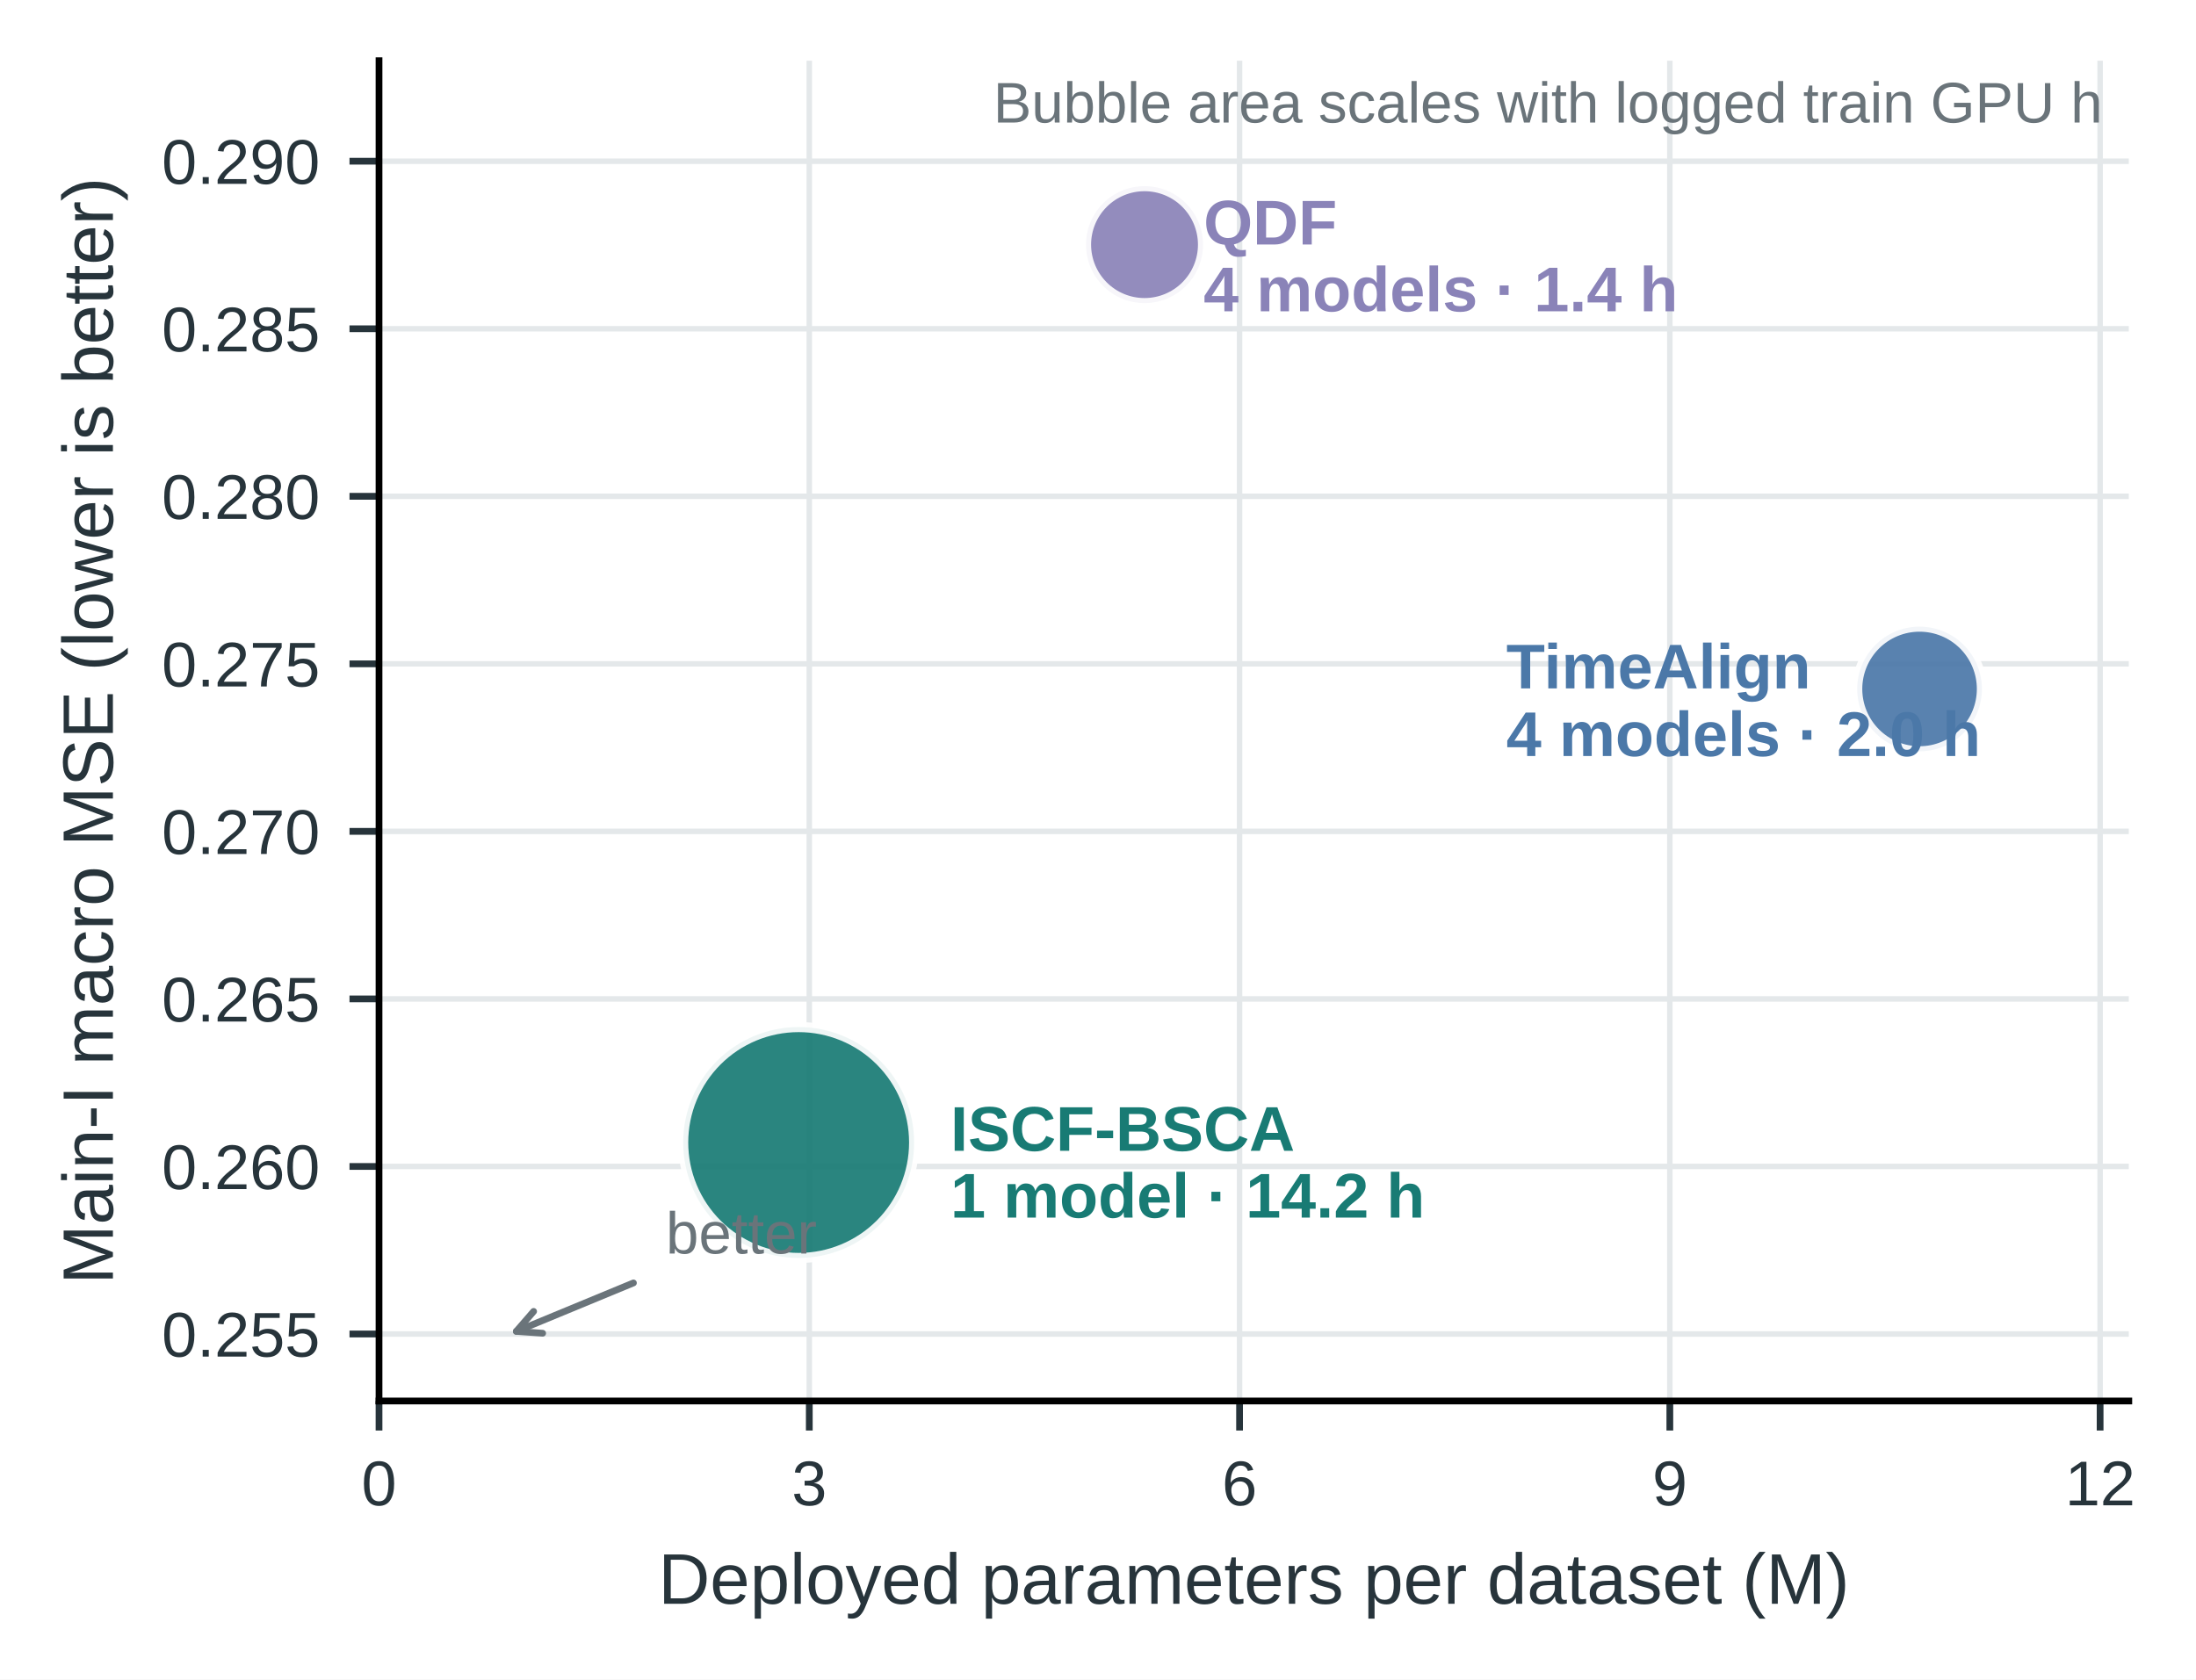
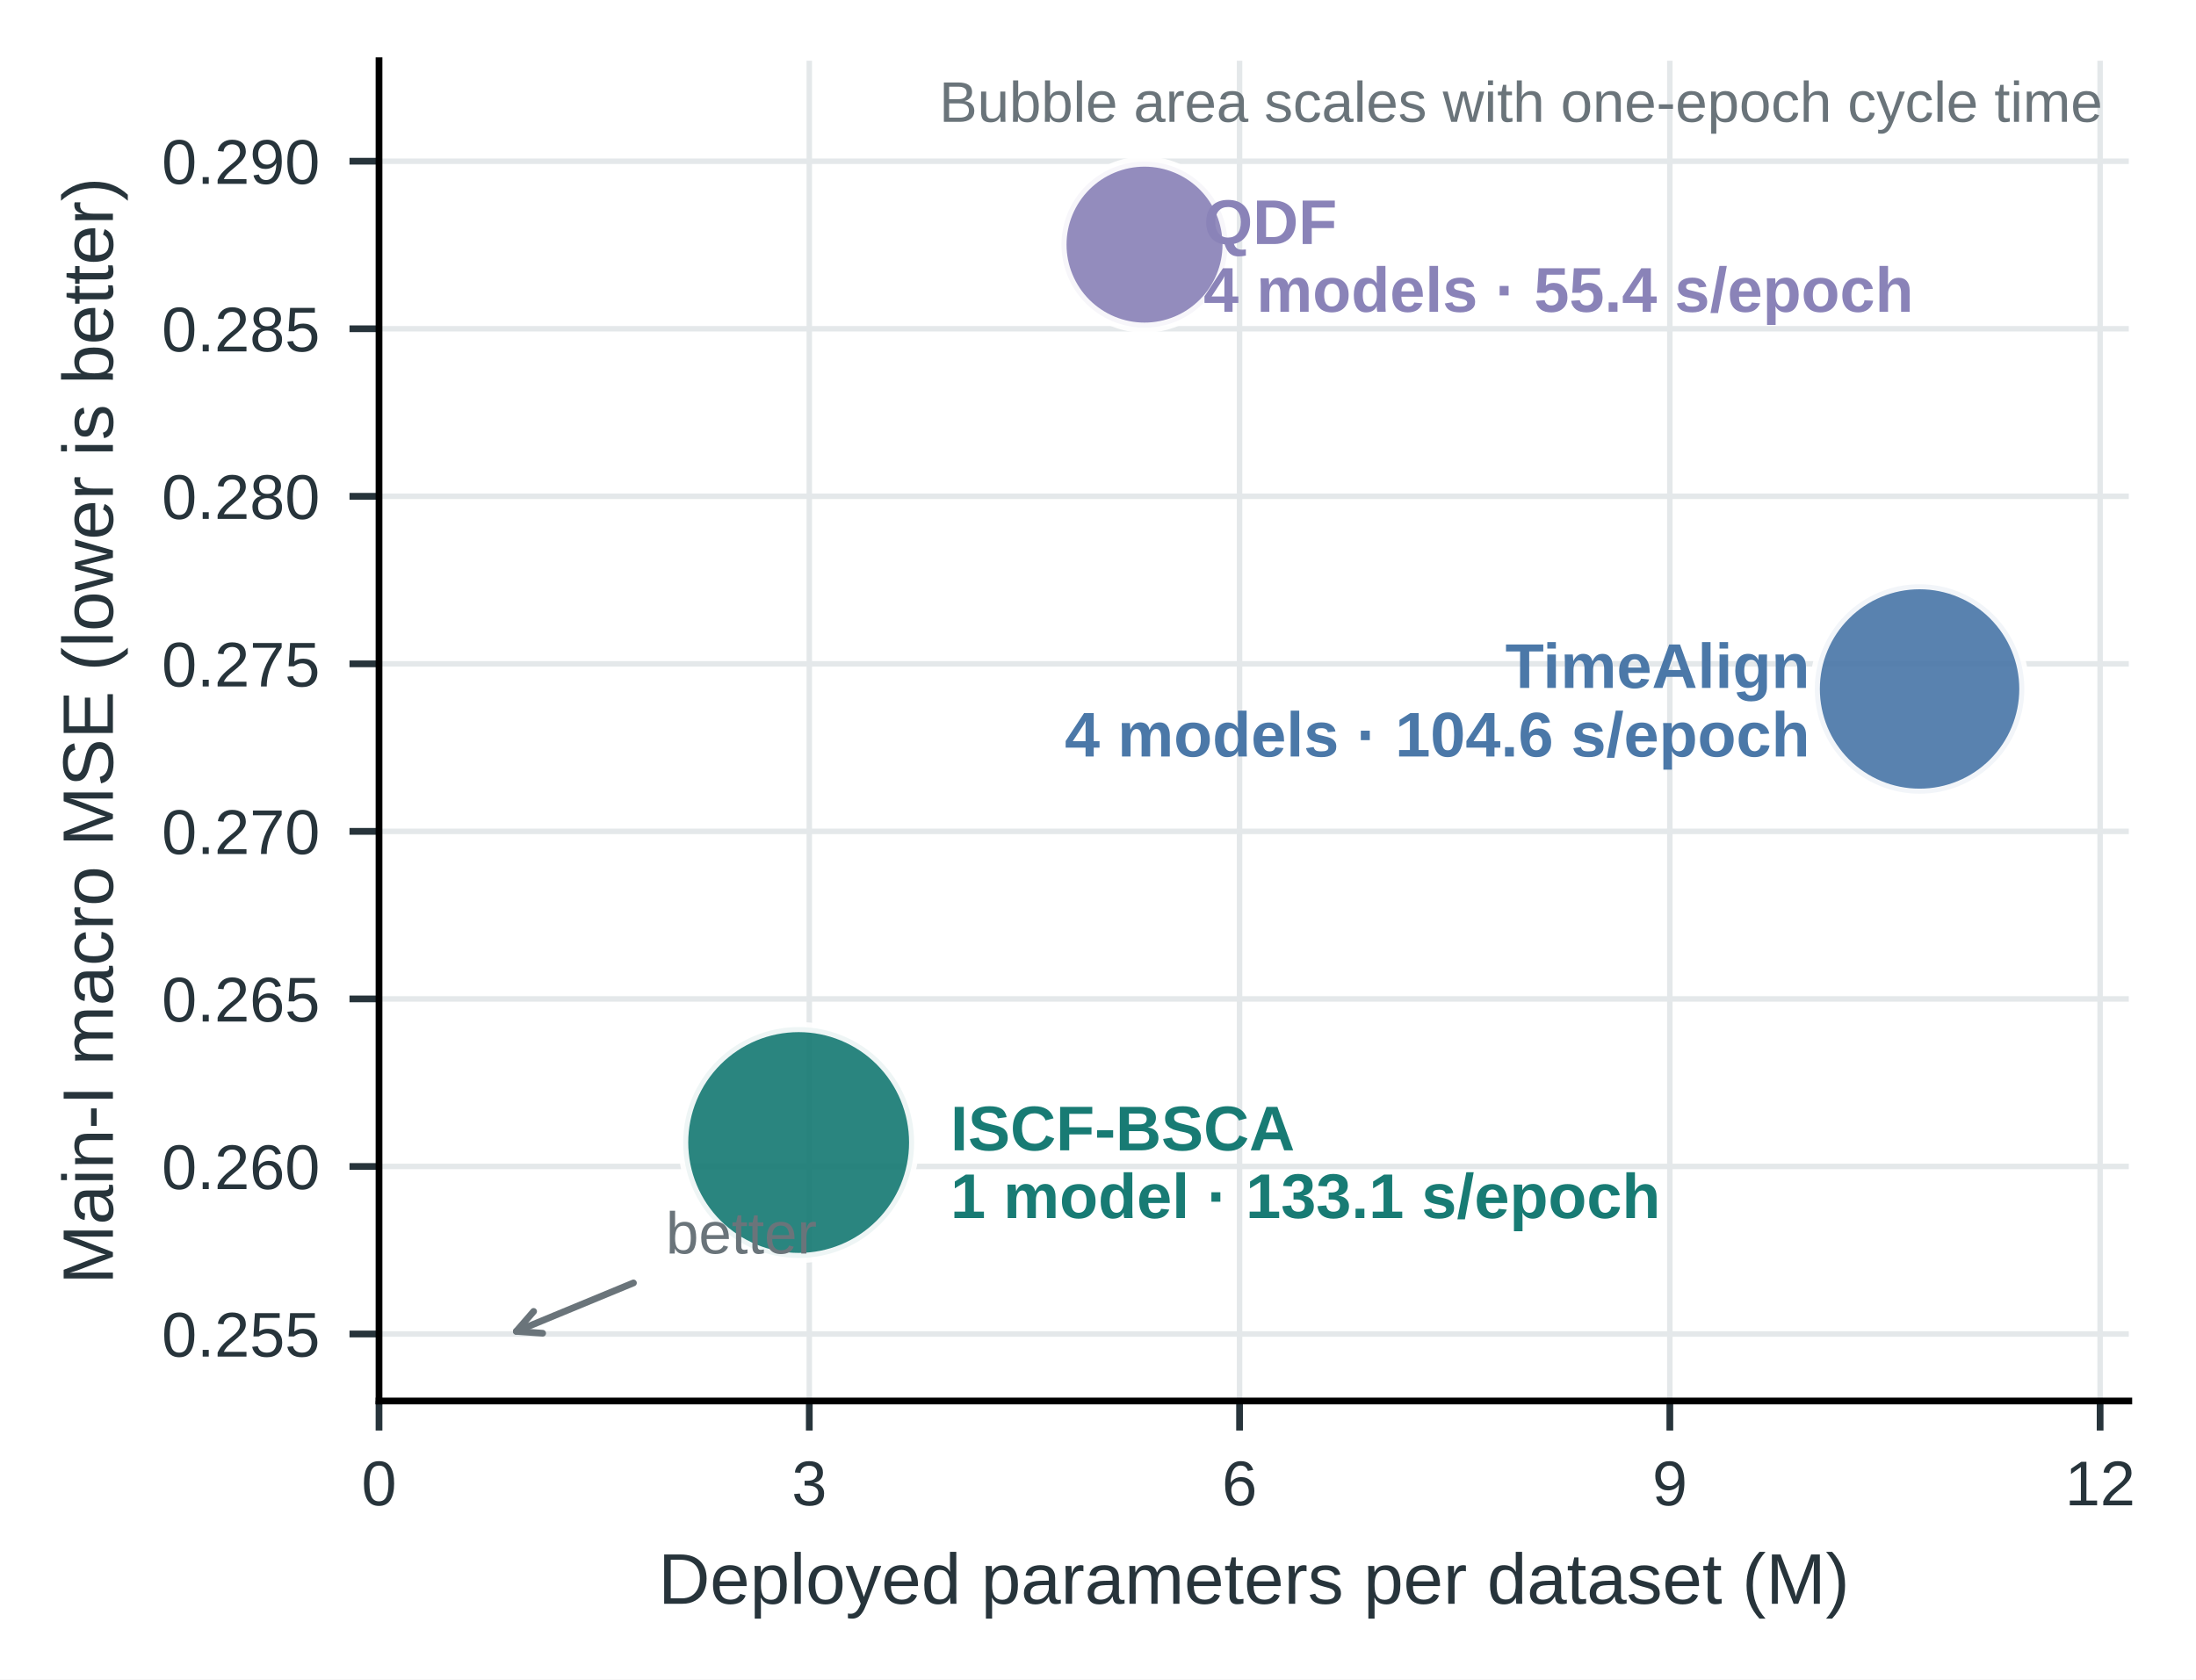
<svg xmlns="http://www.w3.org/2000/svg" xmlns:xlink="http://www.w3.org/1999/xlink" width="260.396pt" height="199.2pt" viewBox="0 0 260.396 199.2" version="1.1">
  <defs>
    <style type="text/css">*{stroke-linejoin: round; stroke-linecap: butt}</style>
  </defs>
  <g id="figure_1">
    <g id="patch_1">
      <path d="M -0 199.2 L 260.396 199.2 L 260.396 0 L -0 0 z " style="fill: #ffffff" />
    </g>
    <g id="axes_1">
      <g id="patch_2">
        <path d="M 44.943 166.164 L 252.427 166.164 L 252.427 7.2 L 44.943 7.2 z " style="fill: #ffffff" />
      </g>
      <g id="matplotlib.axis_1">
        <g id="xtick_1">
          <g id="line2d_1">
-             <path d="M 44.943 166.164 L 44.943 7.2 " clip-path="url(#p64b795efb1)" style="fill: none; stroke: #e4e8ea; stroke-width: 0.65; stroke-linecap: square" />
+             <path d="M 44.943 166.164 L 44.943 7.2 " clip-path="url(#p93d99edfcd)" style="fill: none; stroke: #e4e8ea; stroke-width: 0.65; stroke-linecap: square" />
          </g>
          <g id="line2d_2">
            <defs>
-               <path id="me0a576f956" d="M 0 0 L 0 3.5 " style="stroke: #27343b; stroke-width: 0.8" />
+               <path id="m887abe8935" d="M 0 0 L 0 3.5 " style="stroke: #27343b; stroke-width: 0.8" />
            </defs>
            <g>
-               <use xlink:href="#me0a576f956" x="44.943" y="166.164" style="fill: #27343b; stroke: #27343b; stroke-width: 0.8" />
+               <use xlink:href="#m887abe8935" x="44.943" y="166.164" style="fill: #27343b; stroke: #27343b; stroke-width: 0.8" />
            </g>
          </g>
          <g id="text_1">
-             <text style="font-size: 7.5px; font-family: 'Arial', 'Helvetica', 'DejaVu Sans', sans-serif; text-anchor: middle; fill: #27343b" x="44.943" y="178.532" transform="rotate(-0 44.94313 178.5322)">0</text>
+             <text style="fill: #27343b; font: 7.5px 'Arial', 'Helvetica', 'DejaVu Sans', sans-serif; text-anchor: middle" x="44.943" y="178.532" transform="rotate(-0 44.94313 178.5322)">0</text>
          </g>
        </g>
        <g id="xtick_2">
          <g id="line2d_3">
-             <path d="M 95.964 166.164 L 95.964 7.2 " clip-path="url(#p64b795efb1)" style="fill: none; stroke: #e4e8ea; stroke-width: 0.65; stroke-linecap: square" />
+             <path d="M 95.964 166.164 L 95.964 7.2 " clip-path="url(#p93d99edfcd)" style="fill: none; stroke: #e4e8ea; stroke-width: 0.65; stroke-linecap: square" />
          </g>
          <g id="line2d_4">
            <g>
-               <use xlink:href="#me0a576f956" x="95.964" y="166.164" style="fill: #27343b; stroke: #27343b; stroke-width: 0.8" />
+               <use xlink:href="#m887abe8935" x="95.964" y="166.164" style="fill: #27343b; stroke: #27343b; stroke-width: 0.8" />
            </g>
          </g>
          <g id="text_2">
-             <text style="font-size: 7.5px; font-family: 'Arial', 'Helvetica', 'DejaVu Sans', sans-serif; text-anchor: middle; fill: #27343b" x="95.964" y="178.532" transform="rotate(-0 95.96374 178.5322)">3</text>
+             <text style="fill: #27343b; font: 7.5px 'Arial', 'Helvetica', 'DejaVu Sans', sans-serif; text-anchor: middle" x="95.964" y="178.532" transform="rotate(-0 95.96374 178.5322)">3</text>
          </g>
        </g>
        <g id="xtick_3">
          <g id="line2d_5">
-             <path d="M 146.984 166.164 L 146.984 7.2 " clip-path="url(#p64b795efb1)" style="fill: none; stroke: #e4e8ea; stroke-width: 0.65; stroke-linecap: square" />
+             <path d="M 146.984 166.164 L 146.984 7.2 " clip-path="url(#p93d99edfcd)" style="fill: none; stroke: #e4e8ea; stroke-width: 0.65; stroke-linecap: square" />
          </g>
          <g id="line2d_6">
            <g>
-               <use xlink:href="#me0a576f956" x="146.984" y="166.164" style="fill: #27343b; stroke: #27343b; stroke-width: 0.8" />
+               <use xlink:href="#m887abe8935" x="146.984" y="166.164" style="fill: #27343b; stroke: #27343b; stroke-width: 0.8" />
            </g>
          </g>
          <g id="text_3">
-             <text style="font-size: 7.5px; font-family: 'Arial', 'Helvetica', 'DejaVu Sans', sans-serif; text-anchor: middle; fill: #27343b" x="146.984" y="178.532" transform="rotate(-0 146.9844 178.5322)">6</text>
+             <text style="fill: #27343b; font: 7.5px 'Arial', 'Helvetica', 'DejaVu Sans', sans-serif; text-anchor: middle" x="146.984" y="178.532" transform="rotate(-0 146.9844 178.5322)">6</text>
          </g>
        </g>
        <g id="xtick_4">
          <g id="line2d_7">
-             <path d="M 198.005 166.164 L 198.005 7.2 " clip-path="url(#p64b795efb1)" style="fill: none; stroke: #e4e8ea; stroke-width: 0.65; stroke-linecap: square" />
+             <path d="M 198.005 166.164 L 198.005 7.2 " clip-path="url(#p93d99edfcd)" style="fill: none; stroke: #e4e8ea; stroke-width: 0.65; stroke-linecap: square" />
          </g>
          <g id="line2d_8">
            <g>
-               <use xlink:href="#me0a576f956" x="198.005" y="166.164" style="fill: #27343b; stroke: #27343b; stroke-width: 0.8" />
+               <use xlink:href="#m887abe8935" x="198.005" y="166.164" style="fill: #27343b; stroke: #27343b; stroke-width: 0.8" />
            </g>
          </g>
          <g id="text_4">
-             <text style="font-size: 7.5px; font-family: 'Arial', 'Helvetica', 'DejaVu Sans', sans-serif; text-anchor: middle; fill: #27343b" x="198.005" y="178.532" transform="rotate(-0 198.005 178.5322)">9</text>
+             <text style="fill: #27343b; font: 7.5px 'Arial', 'Helvetica', 'DejaVu Sans', sans-serif; text-anchor: middle" x="198.005" y="178.532" transform="rotate(-0 198.005 178.5322)">9</text>
          </g>
        </g>
        <g id="xtick_5">
          <g id="line2d_9">
-             <path d="M 249.026 166.164 L 249.026 7.2 " clip-path="url(#p64b795efb1)" style="fill: none; stroke: #e4e8ea; stroke-width: 0.65; stroke-linecap: square" />
+             <path d="M 249.026 166.164 L 249.026 7.2 " clip-path="url(#p93d99edfcd)" style="fill: none; stroke: #e4e8ea; stroke-width: 0.65; stroke-linecap: square" />
          </g>
          <g id="line2d_10">
            <g>
-               <use xlink:href="#me0a576f956" x="249.026" y="166.164" style="fill: #27343b; stroke: #27343b; stroke-width: 0.8" />
+               <use xlink:href="#m887abe8935" x="249.026" y="166.164" style="fill: #27343b; stroke: #27343b; stroke-width: 0.8" />
            </g>
          </g>
          <g id="text_5">
-             <text style="font-size: 7.5px; font-family: 'Arial', 'Helvetica', 'DejaVu Sans', sans-serif; text-anchor: middle; fill: #27343b" x="249.026" y="178.532" transform="rotate(-0 249.0256 178.5322)">12</text>
+             <text style="fill: #27343b; font: 7.5px 'Arial', 'Helvetica', 'DejaVu Sans', sans-serif; text-anchor: middle" x="249.026" y="178.532" transform="rotate(-0 249.0256 178.5322)">12</text>
          </g>
        </g>
        <g id="text_6">
-           <text style="font-size: 8.5px; font-family: 'Arial', 'Helvetica', 'DejaVu Sans', sans-serif; text-anchor: middle; fill: #27343b" x="148.685" y="190.211" transform="rotate(-0 148.685 190.2105)">Deployed parameters per dataset (M)</text>
+           <text style="fill: #27343b; font: 8.5px 'Arial', 'Helvetica', 'DejaVu Sans', sans-serif; text-anchor: middle" x="148.685" y="190.211" transform="rotate(-0 148.685 190.2105)">Deployed parameters per dataset (M)</text>
        </g>
      </g>
      <g id="matplotlib.axis_2">
        <g id="ytick_1">
          <g id="line2d_11">
-             <path d="M 44.943 158.216 L 252.427 158.216 " clip-path="url(#p64b795efb1)" style="fill: none; stroke: #e4e8ea; stroke-width: 0.65; stroke-linecap: square" />
+             <path d="M 44.943 158.216 L 252.427 158.216 " clip-path="url(#p93d99edfcd)" style="fill: none; stroke: #e4e8ea; stroke-width: 0.65; stroke-linecap: square" />
          </g>
          <g id="line2d_12">
            <defs>
-               <path id="m4bc9cd3d22" d="M 0 0 L -3.5 0 " style="stroke: #27343b; stroke-width: 0.8" />
+               <path id="m25a2d1d4a0" d="M 0 0 L -3.5 0 " style="stroke: #27343b; stroke-width: 0.8" />
            </defs>
            <g>
-               <use xlink:href="#m4bc9cd3d22" x="44.943" y="158.216" style="fill: #27343b; stroke: #27343b; stroke-width: 0.8" />
+               <use xlink:href="#m25a2d1d4a0" x="44.943" y="158.216" style="fill: #27343b; stroke: #27343b; stroke-width: 0.8" />
            </g>
          </g>
          <g id="text_7">
-             <text style="font-size: 7.5px; font-family: 'Arial', 'Helvetica', 'DejaVu Sans', sans-serif; text-anchor: end; fill: #27343b" x="37.943" y="160.9" transform="rotate(-0 37.94313 160.8998)">0.255</text>
+             <text style="fill: #27343b; font: 7.5px 'Arial', 'Helvetica', 'DejaVu Sans', sans-serif; text-anchor: end" x="37.943" y="160.9" transform="rotate(-0 37.94313 160.8998)">0.255</text>
          </g>
        </g>
        <g id="ytick_2">
          <g id="line2d_13">
-             <path d="M 44.943 138.345 L 252.427 138.345 " clip-path="url(#p64b795efb1)" style="fill: none; stroke: #e4e8ea; stroke-width: 0.65; stroke-linecap: square" />
+             <path d="M 44.943 138.345 L 252.427 138.345 " clip-path="url(#p93d99edfcd)" style="fill: none; stroke: #e4e8ea; stroke-width: 0.65; stroke-linecap: square" />
          </g>
          <g id="line2d_14">
            <g>
-               <use xlink:href="#m4bc9cd3d22" x="44.943" y="138.345" style="fill: #27343b; stroke: #27343b; stroke-width: 0.8" />
+               <use xlink:href="#m25a2d1d4a0" x="44.943" y="138.345" style="fill: #27343b; stroke: #27343b; stroke-width: 0.8" />
            </g>
          </g>
          <g id="text_8">
-             <text style="font-size: 7.5px; font-family: 'Arial', 'Helvetica', 'DejaVu Sans', sans-serif; text-anchor: end; fill: #27343b" x="37.943" y="141.029" transform="rotate(-0 37.94313 141.0293)">0.260</text>
+             <text style="fill: #27343b; font: 7.5px 'Arial', 'Helvetica', 'DejaVu Sans', sans-serif; text-anchor: end" x="37.943" y="141.029" transform="rotate(-0 37.94313 141.0293)">0.260</text>
          </g>
        </g>
        <g id="ytick_3">
          <g id="line2d_15">
-             <path d="M 44.943 118.475 L 252.427 118.475 " clip-path="url(#p64b795efb1)" style="fill: none; stroke: #e4e8ea; stroke-width: 0.65; stroke-linecap: square" />
+             <path d="M 44.943 118.475 L 252.427 118.475 " clip-path="url(#p93d99edfcd)" style="fill: none; stroke: #e4e8ea; stroke-width: 0.65; stroke-linecap: square" />
          </g>
          <g id="line2d_16">
            <g>
-               <use xlink:href="#m4bc9cd3d22" x="44.943" y="118.475" style="fill: #27343b; stroke: #27343b; stroke-width: 0.8" />
+               <use xlink:href="#m25a2d1d4a0" x="44.943" y="118.475" style="fill: #27343b; stroke: #27343b; stroke-width: 0.8" />
            </g>
          </g>
          <g id="text_9">
-             <text style="font-size: 7.5px; font-family: 'Arial', 'Helvetica', 'DejaVu Sans', sans-serif; text-anchor: end; fill: #27343b" x="37.943" y="121.159" transform="rotate(-0 37.94313 121.1589)">0.265</text>
+             <text style="fill: #27343b; font: 7.5px 'Arial', 'Helvetica', 'DejaVu Sans', sans-serif; text-anchor: end" x="37.943" y="121.159" transform="rotate(-0 37.94313 121.1589)">0.265</text>
          </g>
        </g>
        <g id="ytick_4">
          <g id="line2d_17">
-             <path d="M 44.943 98.604 L 252.427 98.604 " clip-path="url(#p64b795efb1)" style="fill: none; stroke: #e4e8ea; stroke-width: 0.65; stroke-linecap: square" />
+             <path d="M 44.943 98.604 L 252.427 98.604 " clip-path="url(#p93d99edfcd)" style="fill: none; stroke: #e4e8ea; stroke-width: 0.65; stroke-linecap: square" />
          </g>
          <g id="line2d_18">
            <g>
-               <use xlink:href="#m4bc9cd3d22" x="44.943" y="98.604" style="fill: #27343b; stroke: #27343b; stroke-width: 0.8" />
+               <use xlink:href="#m25a2d1d4a0" x="44.943" y="98.604" style="fill: #27343b; stroke: #27343b; stroke-width: 0.8" />
            </g>
          </g>
          <g id="text_10">
-             <text style="font-size: 7.5px; font-family: 'Arial', 'Helvetica', 'DejaVu Sans', sans-serif; text-anchor: end; fill: #27343b" x="37.943" y="101.288" transform="rotate(-0 37.94313 101.2884)">0.270</text>
+             <text style="fill: #27343b; font: 7.5px 'Arial', 'Helvetica', 'DejaVu Sans', sans-serif; text-anchor: end" x="37.943" y="101.288" transform="rotate(-0 37.94313 101.2884)">0.270</text>
          </g>
        </g>
        <g id="ytick_5">
          <g id="line2d_19">
-             <path d="M 44.943 78.734 L 252.427 78.734 " clip-path="url(#p64b795efb1)" style="fill: none; stroke: #e4e8ea; stroke-width: 0.65; stroke-linecap: square" />
+             <path d="M 44.943 78.734 L 252.427 78.734 " clip-path="url(#p93d99edfcd)" style="fill: none; stroke: #e4e8ea; stroke-width: 0.65; stroke-linecap: square" />
          </g>
          <g id="line2d_20">
            <g>
-               <use xlink:href="#m4bc9cd3d22" x="44.943" y="78.734" style="fill: #27343b; stroke: #27343b; stroke-width: 0.8" />
+               <use xlink:href="#m25a2d1d4a0" x="44.943" y="78.734" style="fill: #27343b; stroke: #27343b; stroke-width: 0.8" />
            </g>
          </g>
          <g id="text_11">
-             <text style="font-size: 7.5px; font-family: 'Arial', 'Helvetica', 'DejaVu Sans', sans-serif; text-anchor: end; fill: #27343b" x="37.943" y="81.418" transform="rotate(-0 37.94313 81.4179)">0.275</text>
+             <text style="fill: #27343b; font: 7.5px 'Arial', 'Helvetica', 'DejaVu Sans', sans-serif; text-anchor: end" x="37.943" y="81.418" transform="rotate(-0 37.94313 81.4179)">0.275</text>
          </g>
        </g>
        <g id="ytick_6">
          <g id="line2d_21">
-             <path d="M 44.943 58.863 L 252.427 58.863 " clip-path="url(#p64b795efb1)" style="fill: none; stroke: #e4e8ea; stroke-width: 0.65; stroke-linecap: square" />
+             <path d="M 44.943 58.863 L 252.427 58.863 " clip-path="url(#p93d99edfcd)" style="fill: none; stroke: #e4e8ea; stroke-width: 0.65; stroke-linecap: square" />
          </g>
          <g id="line2d_22">
            <g>
-               <use xlink:href="#m4bc9cd3d22" x="44.943" y="58.863" style="fill: #27343b; stroke: #27343b; stroke-width: 0.8" />
+               <use xlink:href="#m25a2d1d4a0" x="44.943" y="58.863" style="fill: #27343b; stroke: #27343b; stroke-width: 0.8" />
            </g>
          </g>
          <g id="text_12">
-             <text style="font-size: 7.5px; font-family: 'Arial', 'Helvetica', 'DejaVu Sans', sans-serif; text-anchor: end; fill: #27343b" x="37.943" y="61.547" transform="rotate(-0 37.94313 61.54742)">0.280</text>
+             <text style="fill: #27343b; font: 7.5px 'Arial', 'Helvetica', 'DejaVu Sans', sans-serif; text-anchor: end" x="37.943" y="61.547" transform="rotate(-0 37.94313 61.54742)">0.280</text>
          </g>
        </g>
        <g id="ytick_7">
          <g id="line2d_23">
-             <path d="M 44.943 38.993 L 252.427 38.993 " clip-path="url(#p64b795efb1)" style="fill: none; stroke: #e4e8ea; stroke-width: 0.65; stroke-linecap: square" />
+             <path d="M 44.943 38.993 L 252.427 38.993 " clip-path="url(#p93d99edfcd)" style="fill: none; stroke: #e4e8ea; stroke-width: 0.65; stroke-linecap: square" />
          </g>
          <g id="line2d_24">
            <g>
-               <use xlink:href="#m4bc9cd3d22" x="44.943" y="38.993" style="fill: #27343b; stroke: #27343b; stroke-width: 0.8" />
+               <use xlink:href="#m25a2d1d4a0" x="44.943" y="38.993" style="fill: #27343b; stroke: #27343b; stroke-width: 0.8" />
            </g>
          </g>
          <g id="text_13">
-             <text style="font-size: 7.5px; font-family: 'Arial', 'Helvetica', 'DejaVu Sans', sans-serif; text-anchor: end; fill: #27343b" x="37.943" y="41.677" transform="rotate(-0 37.94313 41.67694)">0.285</text>
+             <text style="fill: #27343b; font: 7.5px 'Arial', 'Helvetica', 'DejaVu Sans', sans-serif; text-anchor: end" x="37.943" y="41.677" transform="rotate(-0 37.94313 41.67694)">0.285</text>
          </g>
        </g>
        <g id="ytick_8">
          <g id="line2d_25">
-             <path d="M 44.943 19.122 L 252.427 19.122 " clip-path="url(#p64b795efb1)" style="fill: none; stroke: #e4e8ea; stroke-width: 0.65; stroke-linecap: square" />
+             <path d="M 44.943 19.122 L 252.427 19.122 " clip-path="url(#p93d99edfcd)" style="fill: none; stroke: #e4e8ea; stroke-width: 0.65; stroke-linecap: square" />
          </g>
          <g id="line2d_26">
            <g>
-               <use xlink:href="#m4bc9cd3d22" x="44.943" y="19.122" style="fill: #27343b; stroke: #27343b; stroke-width: 0.8" />
+               <use xlink:href="#m25a2d1d4a0" x="44.943" y="19.122" style="fill: #27343b; stroke: #27343b; stroke-width: 0.8" />
            </g>
          </g>
          <g id="text_14">
-             <text style="font-size: 7.5px; font-family: 'Arial', 'Helvetica', 'DejaVu Sans', sans-serif; text-anchor: end; fill: #27343b" x="37.943" y="21.806" transform="rotate(-0 37.94313 21.80647)">0.290</text>
+             <text style="fill: #27343b; font: 7.5px 'Arial', 'Helvetica', 'DejaVu Sans', sans-serif; text-anchor: end" x="37.943" y="21.806" transform="rotate(-0 37.94313 21.80647)">0.290</text>
          </g>
        </g>
        <g id="text_15">
-           <text style="font-size: 8.5px; font-family: 'Arial', 'Helvetica', 'DejaVu Sans', sans-serif; text-anchor: middle; fill: #27343b" x="13.388" y="86.682" transform="rotate(-90 13.38773 86.68191)">Main-I macro MSE (lower is better)</text>
+           <text style="fill: #27343b; font: 8.5px 'Arial', 'Helvetica', 'DejaVu Sans', sans-serif; text-anchor: middle" x="13.388" y="86.682" transform="rotate(-90 13.38773 86.68191)">Main-I macro MSE (lower is better)</text>
        </g>
      </g>
      <g id="patch_3">
        <path d="M 44.943 166.164 L 44.943 7.2 " style="fill: none; stroke: #000000; stroke-width: 0.8; stroke-linejoin: miter; stroke-linecap: square" />
      </g>
      <g id="patch_4">
        <path d="M 44.943 166.164 L 252.427 166.164 " style="fill: none; stroke: #000000; stroke-width: 0.8; stroke-linejoin: miter; stroke-linecap: square" />
      </g>
      <g id="PathCollection_1">
        <defs>
-           <path id="m6f30baf65f" d="M 0 13.693 C 3.631 13.693 7.115 12.25 9.682 9.682 C 12.25 7.115 13.693 3.631 13.693 0 C 13.693 -3.631 12.25 -7.115 9.682 -9.682 C 7.115 -12.25 3.631 -13.693 0 -13.693 C -3.631 -13.693 -7.115 -12.25 -9.682 -9.682 C -12.25 -7.115 -13.693 -3.631 -13.693 0 C -13.693 3.631 -12.25 7.115 -9.682 9.682 C -7.115 12.25 -3.631 13.693 0 13.693 z " style="stroke: #ffffff; stroke-opacity: 0.92; stroke-width: 1.2" />
+           <path id="mf8c4408d71" d="M 0 13.693 C 3.631 13.693 7.115 12.25 9.682 9.682 C 12.25 7.115 13.693 3.631 13.693 0 C 13.693 -3.631 12.25 -7.115 9.682 -9.682 C 7.115 -12.25 3.631 -13.693 0 -13.693 C -3.631 -13.693 -7.115 -12.25 -9.682 -9.682 C -12.25 -7.115 -13.693 -3.631 -13.693 0 C -13.693 3.631 -12.25 7.115 -9.682 9.682 C -7.115 12.25 -3.631 13.693 0 13.693 z " style="stroke: #ffffff; stroke-opacity: 0.92; stroke-width: 1.2" />
        </defs>
-         <g clip-path="url(#p64b795efb1)">
-           <use xlink:href="#m6f30baf65f" x="94.703" y="135.507" style="fill: #187b74; fill-opacity: 0.92; stroke: #ffffff; stroke-opacity: 0.92; stroke-width: 1.2" />
+         <g clip-path="url(#p93d99edfcd)">
+           <use xlink:href="#mf8c4408d71" x="94.703" y="135.507" style="fill: #187b74; fill-opacity: 0.92; stroke: #ffffff; stroke-opacity: 0.92; stroke-width: 1.2" />
        </g>
      </g>
      <g id="PathCollection_2">
        <defs>
-           <path id="m60c9175feb" d="M 0 7.393 C 1.961 7.393 3.841 6.614 5.228 5.228 C 6.614 3.841 7.393 1.961 7.393 0 C 7.393 -1.961 6.614 -3.841 5.228 -5.228 C 3.841 -6.614 1.961 -7.393 0 -7.393 C -1.961 -7.393 -3.841 -6.614 -5.228 -5.228 C -6.614 -3.841 -7.393 -1.961 -7.393 0 C -7.393 1.961 -6.614 3.841 -5.228 5.228 C -3.841 6.614 -1.961 7.393 0 7.393 z " style="stroke: #ffffff; stroke-opacity: 0.92; stroke-width: 1.2" />
+           <path id="mb3061455d0" d="M 0 12.424 C 3.295 12.424 6.455 11.115 8.785 8.785 C 11.115 6.455 12.424 3.295 12.424 0 C 12.424 -3.295 11.115 -6.455 8.785 -8.785 C 6.455 -11.115 3.295 -12.424 0 -12.424 C -3.295 -12.424 -6.455 -11.115 -8.785 -8.785 C -11.115 -6.455 -12.424 -3.295 -12.424 0 C -12.424 3.295 -11.115 6.455 -8.785 8.785 C -6.455 11.115 -3.295 12.424 0 12.424 z " style="stroke: #ffffff; stroke-opacity: 0.92; stroke-width: 1.2" />
        </defs>
-         <g clip-path="url(#p64b795efb1)">
-           <use xlink:href="#m60c9175feb" x="227.617" y="81.714" style="fill: #4b78a8; fill-opacity: 0.92; stroke: #ffffff; stroke-opacity: 0.92; stroke-width: 1.2" />
+         <g clip-path="url(#p93d99edfcd)">
+           <use xlink:href="#mb3061455d0" x="227.617" y="81.714" style="fill: #4b78a8; fill-opacity: 0.92; stroke: #ffffff; stroke-opacity: 0.92; stroke-width: 1.2" />
        </g>
      </g>
      <g id="PathCollection_3">
        <defs>
-           <path id="md9a843e26b" d="M 0 6.936 C 1.839 6.936 3.604 6.205 4.904 4.904 C 6.205 3.604 6.936 1.839 6.936 0 C 6.936 -1.839 6.205 -3.604 4.904 -4.904 C 3.604 -6.205 1.839 -6.936 0 -6.936 C -1.839 -6.936 -3.604 -6.205 -4.904 -4.904 C -6.205 -3.604 -6.936 -1.839 -6.936 0 C -6.936 1.839 -6.205 3.604 -4.904 4.904 C -3.604 6.205 -1.839 6.936 0 6.936 z " style="stroke: #ffffff; stroke-opacity: 0.92; stroke-width: 1.2" />
+           <path id="mc36a30616b" d="M 0 9.847 C 2.611 9.847 5.116 8.809 6.963 6.963 C 8.809 5.116 9.847 2.611 9.847 0 C 9.847 -2.611 8.809 -5.116 6.963 -6.963 C 5.116 -8.809 2.611 -9.847 0 -9.847 C -2.611 -9.847 -5.116 -8.809 -6.963 -6.963 C -8.809 -5.116 -9.847 -2.611 -9.847 0 C -9.847 2.611 -8.809 5.116 -6.963 6.963 C -5.116 8.809 -2.611 9.847 0 9.847 z " style="stroke: #ffffff; stroke-opacity: 0.92; stroke-width: 1.2" />
        </defs>
-         <g clip-path="url(#p64b795efb1)">
-           <use xlink:href="#md9a843e26b" x="135.715" y="29.014" style="fill: #8a83b8; fill-opacity: 0.92; stroke: #ffffff; stroke-opacity: 0.92; stroke-width: 1.2" />
+         <g clip-path="url(#p93d99edfcd)">
+           <use xlink:href="#mc36a30616b" x="135.715" y="29.014" style="fill: #8a83b8; fill-opacity: 0.92; stroke: #ffffff; stroke-opacity: 0.92; stroke-width: 1.2" />
        </g>
      </g>
      <g id="text_16">
-         <text style="font-weight: 600; font-size: 7.5px; font-family: 'Arial', 'Helvetica', 'DejaVu Sans', sans-serif; fill: #187b74" transform="translate(112.7034 136.4896)">ISCF-BSCA</text>
-         <text style="font-weight: 600; font-size: 7.5px; font-family: 'Arial', 'Helvetica', 'DejaVu Sans', sans-serif; fill: #187b74" transform="translate(112.7034 144.4117)">1 model · 14.2 h</text>
+         <text style="fill: #187b74; font: 600 7.5px 'Arial', 'Helvetica', 'DejaVu Sans', sans-serif" transform="translate(112.7034 136.4348)">ISCF-BSCA</text>
+         <text style="fill: #187b74; font: 600 7.5px 'Arial', 'Helvetica', 'DejaVu Sans', sans-serif" transform="translate(112.7034 144.4665)">1 model · 133.1 s/epoch</text>
      </g>
      <g id="text_17">
-         <text style="font-weight: 600; font-size: 7.5px; font-family: 'Arial', 'Helvetica', 'DejaVu Sans', sans-serif; fill: #4b78a8" transform="translate(178.6172 81.64816)">TimeAlign</text>
-         <text style="font-weight: 600; font-size: 7.5px; font-family: 'Arial', 'Helvetica', 'DejaVu Sans', sans-serif; fill: #4b78a8" transform="translate(178.6172 89.6687)">4 models · 2.0 h</text>
+         <text style="fill: #4b78a8; font: 600 7.5px 'Arial', 'Helvetica', 'DejaVu Sans', sans-serif" transform="translate(178.4989 81.59331)">TimeAlign</text>
+         <text style="fill: #4b78a8; font: 600 7.5px 'Arial', 'Helvetica', 'DejaVu Sans', sans-serif" transform="translate(126.2543 89.72355)">4 models · 104.6 s/epoch</text>
      </g>
      <g id="text_18">
-         <text style="font-weight: 600; font-size: 7.5px; font-family: 'Arial', 'Helvetica', 'DejaVu Sans', sans-serif; fill: #8a83b8" transform="translate(142.7154 28.99751)">QDF</text>
-         <text style="font-weight: 600; font-size: 7.5px; font-family: 'Arial', 'Helvetica', 'DejaVu Sans', sans-serif; fill: #8a83b8" transform="translate(142.7154 36.91962)">4 models · 1.4 h</text>
+         <text style="fill: #8a83b8; font: 600 7.5px 'Arial', 'Helvetica', 'DejaVu Sans', sans-serif" transform="translate(142.7154 28.94267)">QDF</text>
+         <text style="fill: #8a83b8; font: 600 7.5px 'Arial', 'Helvetica', 'DejaVu Sans', sans-serif" transform="translate(142.7154 36.97446)">4 models · 55.4 s/epoch</text>
      </g>
      <g id="text_19">
-         <text style="font-size: 6.8px; font-family: 'Arial', 'Helvetica', 'DejaVu Sans', sans-serif; text-anchor: end; fill: #6a747a" x="249.315" y="14.535" transform="rotate(-0 249.3147 14.53464)">Bubble area scales with logged train GPU h</text>
+         <text style="fill: #6a747a; font: 6.8px 'Arial', 'Helvetica', 'DejaVu Sans', sans-serif; text-anchor: end" x="249.315" y="14.452" transform="rotate(-0 249.3147 14.45177)">Bubble area scales with one-epoch cycle time</text>
      </g>
      <g id="patch_5">
        <path d="M 75.111 152.16 Q 67.754 155.203 61.223 157.904 " style="fill: none; stroke: #6a747a; stroke-width: 0.8; stroke-linecap: round" />
        <path d="M 64.346 158.128 L 61.223 157.904 L 63.275 155.54 " style="fill: none; stroke: #6a747a; stroke-width: 0.8; stroke-linecap: round" />
      </g>
      <g id="text_20">
-         <text style="font-size: 7px; font-family: 'Arial', 'Helvetica', 'DejaVu Sans', sans-serif; text-anchor: start; fill: #6a747a" x="78.957" y="148.678" transform="rotate(-0 78.95687 148.6778)">better</text>
+         <text style="fill: #6a747a; font: 7px 'Arial', 'Helvetica', 'DejaVu Sans', sans-serif; text-anchor: start" x="78.957" y="148.678" transform="rotate(-0 78.95687 148.6778)">better</text>
      </g>
    </g>
  </g>
  <defs>
-     <clipPath id="p64b795efb1">
+     <clipPath id="p93d99edfcd">
      <rect x="44.943" y="7.2" width="207.484" height="158.964" />
    </clipPath>
  </defs>
</svg>
